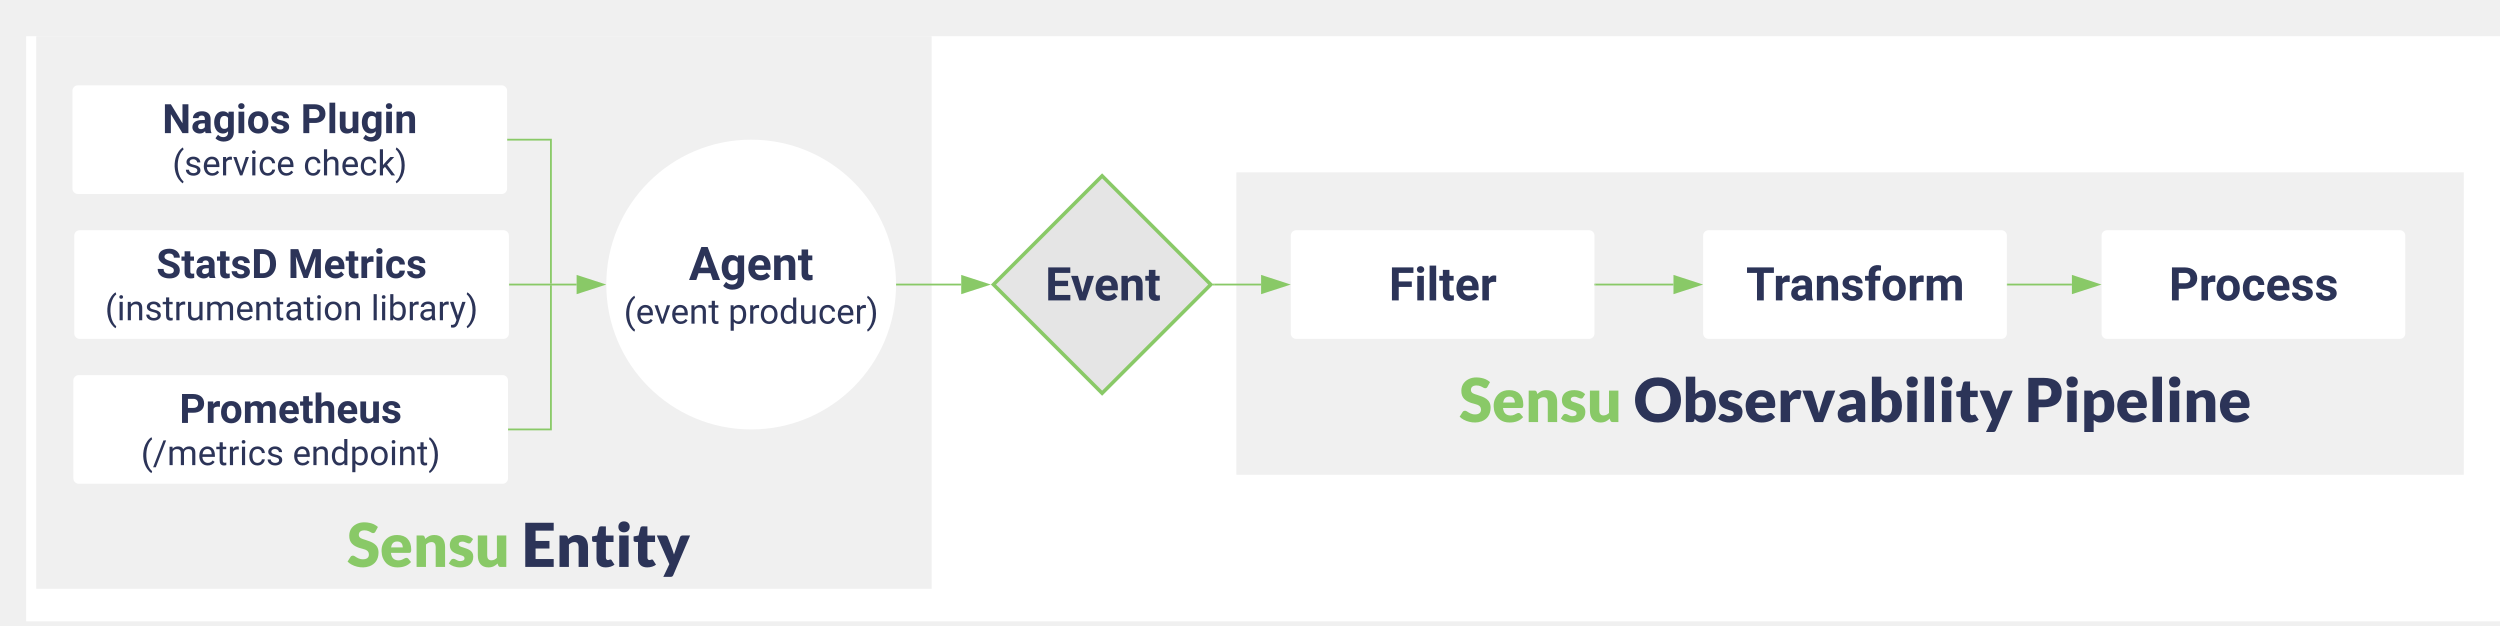
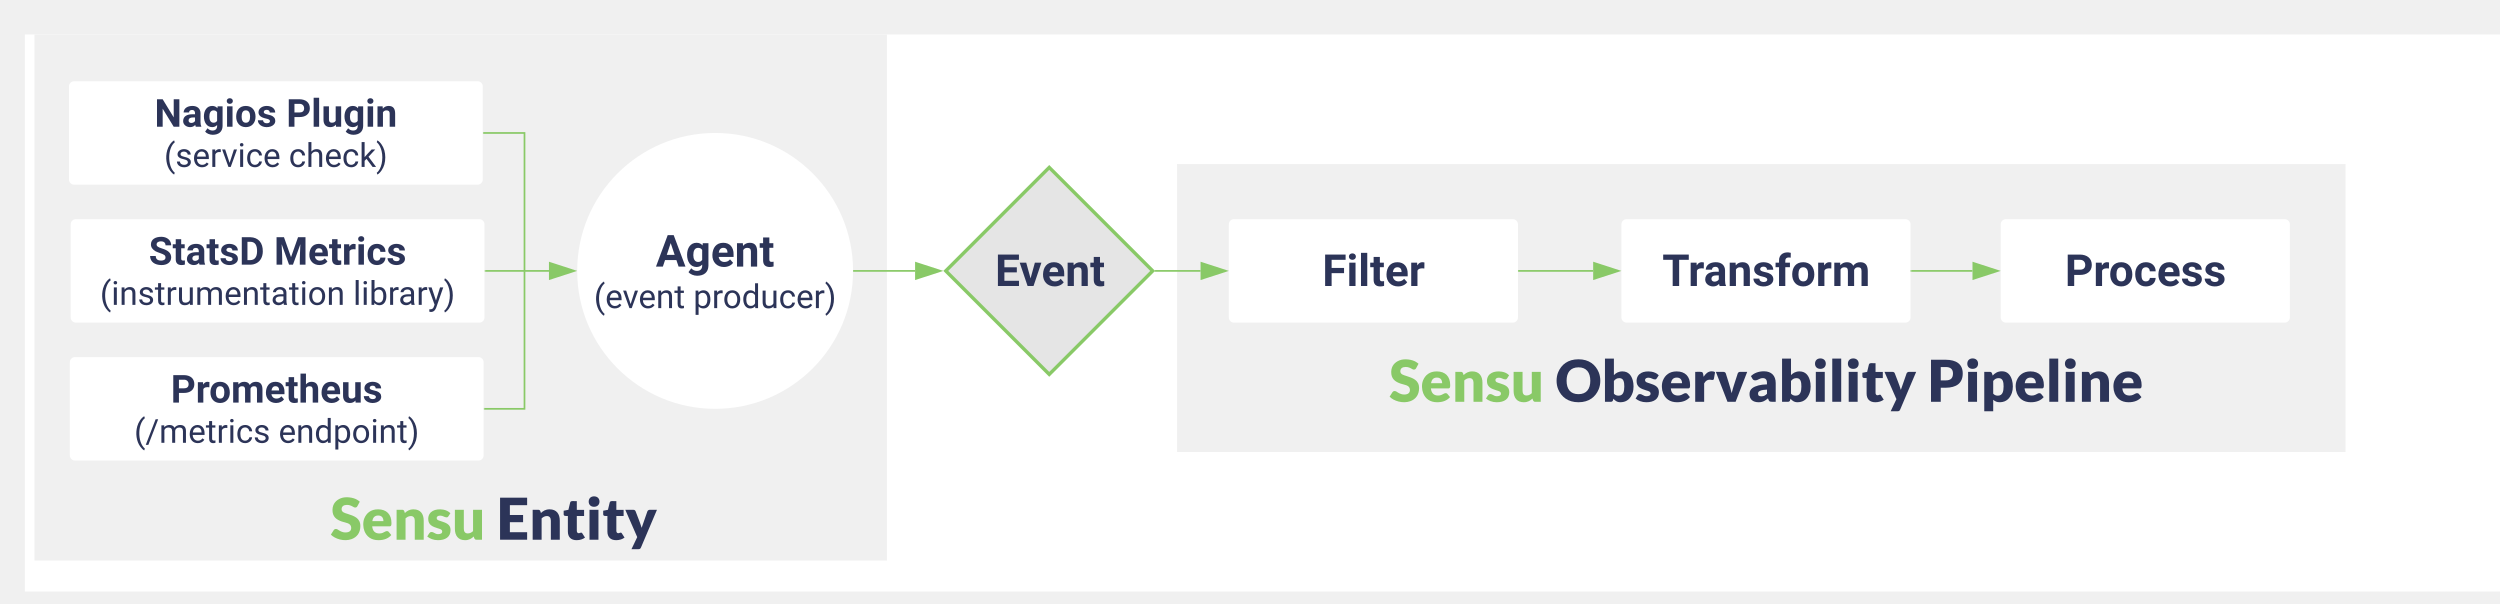
- <svg xmlns="http://www.w3.org/2000/svg" xmlns:ns1="lucid" xmlns:xlink="http://www.w3.org/1999/xlink" width="1380.42" height="345.12">
+ <svg xmlns="http://www.w3.org/2000/svg" xmlns:ns1="lucid" xmlns:xlink="http://www.w3.org/1999/xlink" viewBox="0 0 1450 350" preserveAspectRatio="xMidYMid meet">
  <g transform="translate(14.42308 20)" ns1:page-tab-id="0_0">
    <path d="M0 0h1823.08v323.08H0z" fill="#fff" />
    <a xlink:href="observability-pipeline/backend/" target="_top">
      <path d="M668.26 75.15H1346v167H668.26z" stroke="#000" stroke-opacity="0" stroke-width="2" fill="#f0f0f0" />
      <path class="lucid-link lucid-hotspot lucid-overlay-hotspot" d="M668.26 75.15H1346v167H668.26z" fill="none" />
    </a>
    <a xlink:href="observability-pipeline/pipeline-filter/" target="_top">
      <path d="M698.3 110.12c0-1.66 1.33-3 3-3H863c1.66 0 3 1.34 3 3v54c0 1.65-1.34 3-3 3H701.3c-1.67 0-3-1.35-3-3z" stroke="#000" stroke-opacity="0" fill="#fff" />
      <use xlink:href="#a" transform="matrix(1,0,0,1,703.2896,112.1154) translate(49.23988 33.76402)" />
      <path class="lucid-link lucid-hotspot lucid-overlay-hotspot" d="M698.3 110.12c0-1.66 1.33-3 3-3H863c1.66 0 3 1.34 3 3v54c0 1.65-1.34 3-3 3H701.3c-1.67 0-3-1.35-3-3z" fill="none" />
    </a>
    <a xlink:href="observability-pipeline/pipeline-transform/" target="_top">
      <path d="M926 110.12c0-1.66 1.34-3 3-3h161.7c1.67 0 3 1.34 3 3v54c0 1.65-1.33 3-3 3H929c-1.66 0-3-1.35-3-3z" stroke="#000" stroke-opacity="0" fill="#fff" />
      <use xlink:href="#b" transform="matrix(1,0,0,1,931,112.1154) translate(18.72231 33.76402)" />
      <path class="lucid-link lucid-hotspot lucid-overlay-hotspot" d="M926 110.12c0-1.66 1.34-3 3-3h161.7c1.67 0 3 1.34 3 3v54c0 1.65-1.33 3-3 3H929c-1.66 0-3-1.35-3-3z" fill="none" />
    </a>
    <a xlink:href="observability-pipeline/pipeline-process/" target="_top">
      <path d="M1146 110.12c0-1.66 1.34-3 3-3h161.7c1.67 0 3 1.34 3 3v54c0 1.65-1.33 3-3 3H1149c-1.66 0-3-1.35-3-3z" stroke="#000" stroke-opacity="0" fill="#fff" />
      <use xlink:href="#c" transform="matrix(1,0,0,1,1151,112.1154) translate(32.23142 33.76402)" />
      <path class="lucid-link lucid-hotspot lucid-overlay-hotspot" d="M1146 110.12c0-1.66 1.34-3 3-3h161.7c1.67 0 3 1.34 3 3v54c0 1.65-1.33 3-3 3H1149c-1.66 0-3-1.35-3-3z" fill="none" />
    </a>
    <path d="M656.04 137.12h25.87" stroke="#89c967" fill="none" />
    <path d="M656.06 137.62h-1.02l.5-.5-.5-.5h1.02z" fill="#89c967" />
    <path d="M696.67 137.12l-14.26 4.63v-9.27z" stroke="#89c967" fill="#89c967" />
    <path d="M866.5 137.12h43.12" stroke="#89c967" fill="none" />
    <path d="M866.5 137.62h-.5v-1h.5z" fill="#89c967" />
    <path d="M924.38 137.12l-14.26 4.63v-9.27z" stroke="#89c967" fill="#89c967" />
    <path d="M1094.2 137.12h35.42" stroke="#89c967" fill="none" />
    <path d="M1094.22 137.62h-.5v-1h.5z" fill="#89c967" />
    <path d="M1144.38 137.12l-14.26 4.63v-9.27z" stroke="#89c967" fill="#89c967" />
    <a xlink:href="observability-pipeline/pipeline-entities/" target="_top">
      <path d="M5.58 0H500v305.12H5.58z" stroke="#000" stroke-opacity="0" stroke-width="2" fill="#f0f0f0" />
      <path class="lucid-link lucid-hotspot lucid-overlay-hotspot" d="M5.58 0H500v305.12H5.58z" fill="none" />
    </a>
    <path d="M266.08 57.12h23.7v79.5" stroke="#89c967" fill="none" />
    <path d="M266.1 57.62h-.52v-1h.5z" fill="#89c967" />
    <path d="M289.78 136.6v.52M267.08 137.12h36.9" stroke="#89c967" fill="none" />
    <path d="M267.1 137.62h-.52v-1h.5z" fill="#89c967" />
    <path d="M318.73 137.12l-14.26 4.63v-9.27z" stroke="#89c967" fill="#89c967" />
    <path d="M266.58 217.12h23.2v-79.5" stroke="#89c967" fill="none" />
    <path d="M266.6 217.62h-.52v-1h.5z" fill="#89c967" />
    <path d="M289.78 137.63v-.5M480.85 137.12h35.48" stroke="#89c967" fill="none" />
    <path d="M480.87 137.62h-.53v-1h.53z" fill="#89c967" />
    <path d="M531.1 137.12l-14.27 4.63v-9.27z" stroke="#89c967" fill="#89c967" />
-     <path d="M756 180h507.7v40H756z" stroke="#000" stroke-opacity="0" stroke-width="2" fill-opacity="0" />
-     <use xlink:href="#d" transform="matrix(1,0,0,1,756,180) translate(35.31171 33.03418)" />
-     <use xlink:href="#e" transform="matrix(1,0,0,1,756,180) translate(131.6698 33.03418)" />
-     <use xlink:href="#f" transform="matrix(1,0,0,1,756,180) translate(347.5466 33.03418)" />
-     <path d="M160 260h223.6v44.26H160z" stroke="#000" stroke-opacity="0" stroke-width="2" fill-opacity="0" />
-     <use xlink:href="#d" transform="matrix(1,0,0,1,160,260) translate(17.24846 33.03418)" />
-     <use xlink:href="#g" transform="matrix(1,0,0,1,160,260) translate(113.6065 33.03418)" />
+     <a xlink:href="observability-pipeline/backend/" target="_top">
+       <path d="M756 180h507.7v40H756z" stroke="#000" stroke-opacity="0" stroke-width="2" fill-opacity="0" />
+       <use xlink:href="#d" transform="matrix(1,0,0,1,756,180) translate(35.31171 33.03418)" />
+       <use xlink:href="#e" transform="matrix(1,0,0,1,756,180) translate(131.6698 33.03418)" />
+       <use xlink:href="#f" transform="matrix(1,0,0,1,756,180) translate(347.5466 33.03418)" />
+       <path class="lucid-link lucid-hotspot lucid-overlay-hotspot" d="M756 180h507.7v40H756z" fill="none" />
+     </a>
+     <a xlink:href="observability-pipeline/pipeline-entities/" target="_top">
+       <path d="M160 260h223.6v44.26H160z" stroke="#000" stroke-opacity="0" stroke-width="2" fill-opacity="0" />
+       <use xlink:href="#d" transform="matrix(1,0,0,1,160,260) translate(17.24846 33.03418)" />
+       <use xlink:href="#g" transform="matrix(1,0,0,1,160,260) translate(113.6065 33.03418)" />
+       <path class="lucid-link lucid-hotspot lucid-overlay-hotspot" d="M160 260h223.6v44.26H160z" fill="none" />
+     </a>
    <a xlink:href="observability-pipeline/pipeline-checks/" target="_top">
      <path d="M594.13 77.12l60 60-60 60-60-60z" stroke="#89c967" stroke-width="2" fill="#e5e5e5" />
      <use xlink:href="#h" transform="matrix(1,0,0,1,539.1281,82.11538) translate(23.61148 63.76402)" />
      <path class="lucid-link lucid-hotspot lucid-overlay-hotspot" d="M594.13 77.12l60 60-60 60-60-60z" fill="none" />
    </a>
    <a xlink:href="observability-pipeline/agent/" target="_top">
      <path d="M480.35 137.12c0 44.18-35.8 80-80 80-44.18 0-80-35.82-80-80 0-44.2 35.82-80 80-80 44.2 0 80 35.8 80 80z" stroke="#000" stroke-opacity="0" stroke-width="2" fill="#fff" />
      <use xlink:href="#i" transform="matrix(1,0,0,1,325.3525,62.11538) translate(40.61373 72.49599)" />
      <use xlink:href="#j" transform="matrix(1,0,0,1,325.3525,62.11538) translate(4.67811 96.59706)" />
      <use xlink:href="#k" transform="matrix(1,0,0,1,325.3525,62.11538) translate(62.35164 96.59706)" />
      <path class="lucid-link lucid-hotspot lucid-overlay-hotspot" d="M480.35 137.12c0 44.18-35.8 80-80 80-44.18 0-80-35.82-80-80 0-44.2 35.82-80 80-80 44.2 0 80 35.8 80 80z" fill="none" />
    </a>
    <path d="M400.35 217.62v39.5-40.74" stroke="#000" stroke-opacity="0" fill="none" />
    <path d="M400.35 201.62l4.64 14.26h-9.28z" stroke="#000" stroke-opacity="0" fill-opacity="0" />
    <a xlink:href="observability-pipeline/pipeline-checks/" target="_top">
      <path d="M25.58 30.12c0-1.66 1.34-3 3-3h234c1.65 0 3 1.34 3 3v54c0 1.65-1.35 3-3 3h-234c-1.66 0-3-1.35-3-3z" stroke="#000" stroke-opacity="0" fill="#fff" />
      <use xlink:href="#l" transform="matrix(1,0,0,1,30.57692,32.11538) translate(44.63585 21.40049)" />
      <use xlink:href="#m" transform="matrix(1,0,0,1,30.57692,32.11538) translate(121.0691 21.40049)" />
      <use xlink:href="#n" transform="matrix(1,0,0,1,30.57692,32.11538) translate(50.15249 44.71905)" />
      <use xlink:href="#o" transform="matrix(1,0,0,1,30.57692,32.11538) translate(122.5026 44.71905)" />
      <path class="lucid-link lucid-hotspot lucid-overlay-hotspot" d="M25.58 30.12c0-1.66 1.34-3 3-3h234c1.65 0 3 1.34 3 3v54c0 1.65-1.35 3-3 3h-234c-1.66 0-3-1.35-3-3z" fill="none" />
    </a>
    <a xlink:href="observability-pipeline/pipeline-checks/" target="_top">
      <path d="M26.58 110.12c0-1.66 1.34-3 3-3h234c1.65 0 3 1.34 3 3v54c0 1.65-1.35 3-3 3h-234c-1.66 0-3-1.35-3-3z" stroke="#000" stroke-opacity="0" fill="#fff" />
      <use xlink:href="#p" transform="matrix(1,0,0,1,31.57692,112.1154) translate(40.29219 21.40049)" />
      <use xlink:href="#q" transform="matrix(1,0,0,1,31.57692,112.1154) translate(112.9788 21.40049)" />
      <use xlink:href="#r" transform="matrix(1,0,0,1,31.57692,112.1154) translate(11.99144 44.71905)" />
      <use xlink:href="#s" transform="matrix(1,0,0,1,31.57692,112.1154) translate(158.8326 44.71905)" />
      <path class="lucid-link lucid-hotspot lucid-overlay-hotspot" d="M26.58 110.12c0-1.66 1.34-3 3-3h234c1.65 0 3 1.34 3 3v54c0 1.65-1.35 3-3 3h-234c-1.66 0-3-1.35-3-3z" fill="none" />
    </a>
    <a xlink:href="observability-pipeline/pipeline-checks/" target="_top">
      <path d="M26.08 190.12c0-1.66 1.34-3 3-3h234c1.65 0 3 1.34 3 3v54c0 1.65-1.35 3-3 3h-234c-1.66 0-3-1.35-3-3z" stroke="#000" stroke-opacity="0" fill="#fff" />
      <use xlink:href="#t" transform="matrix(1,0,0,1,31.07692,192.1154) translate(53.57516 21.40049)" />
      <use xlink:href="#u" transform="matrix(1,0,0,1,31.07692,192.1154) translate(32.30675 44.71905)" />
      <use xlink:href="#v" transform="matrix(1,0,0,1,31.07692,192.1154) translate(116.047 44.71905)" />
      <path class="lucid-link lucid-hotspot lucid-overlay-hotspot" d="M26.08 190.12c0-1.66 1.34-3 3-3h234c1.65 0 3 1.34 3 3v54c0 1.65-1.35 3-3 3h-234c-1.66 0-3-1.35-3-3z" fill="none" />
    </a>
    <defs>
      <path fill="#2c3458" d="M1006-595H430V0H130v-1456h948v243H430v376h576v242" id="w" />
      <path fill="#2c3458" d="M416 0H126v-1082h290V0zM271-1212c-92 0-162-61-162-150s68-149 162-149c93 0 162 60 162 149s-70 150-162 150" id="x" />
      <path fill="#2c3458" d="M416 0H126v-1536h290V0" id="y" />
      <path fill="#2c3458" d="M457-330c2 83 25 111 111 112 32 0 60-2 85-7V-6c-57 17-115 26-175 26-203 0-310-102-310-307v-583H10v-212h158v-266h289v266h185v212H457v540" id="z" />
      <path fill="#2c3458" d="M1031-175C952-60 797 20 609 20 287 20 60-206 72-543c12-330 180-559 505-559 309 0 482 214 477 537v118H365c15 134 115 234 263 234 111 0 198-40 261-121zM770-644c5-139-62-226-194-224-130 1-191 97-208 224h402" id="A" />
      <path fill="#2c3458" d="M719-811c-143-24-279 1-319 103V0H111v-1082h273l8 129c74-124 180-175 331-136" id="B" />
      <g id="a">
        <use transform="matrix(0.01252003,0,0,0.01252003,0,0)" xlink:href="#w" />
        <use transform="matrix(0.01252003,0,0,0.01252003,14.04748,0)" xlink:href="#x" />
        <use transform="matrix(0.01252003,0,0,0.01252003,20.84585,0)" xlink:href="#y" />
        <use transform="matrix(0.01252003,0,0,0.01252003,27.64423,0)" xlink:href="#z" />
        <use transform="matrix(0.01252003,0,0,0.01252003,36.30809,0)" xlink:href="#A" />
        <use transform="matrix(0.01252003,0,0,0.01252003,50.16777,0)" xlink:href="#B" />
      </g>
      <path fill="#2c3458" d="M1226-1213H780V0H480v-1213H40v-243h1186v243" id="C" />
      <path fill="#2c3458" d="M552-1102c254-4 435 134 435 383v469c1 103 15 180 43 233V0H738c-13-26-23-58-29-97C639-19 548 20 436 20 238 20 64-113 68-304c5-258 212-357 496-357h133c11-137-29-227-160-227-90 0-156 45-156 131H92c15-231 213-342 460-345zM357-325c0 76 61 124 142 124 88 0 168-45 198-105v-186H589c-152 2-232 51-232 167" id="D" />
      <path fill="#2c3458" d="M750-692c-1-124-48-174-173-175-81 0-142 35-183 104V0H105v-1082h272l9 125c77-97 181-145 311-145 244 0 342 151 342 403V0H750v-692" id="E" />
      <path fill="#2c3458" d="M529-185c94 0 168-33 168-114 0-35-18-63-53-83s-91-39-168-55C219-491 90-600 90-765c0-208 203-337 432-337 246 0 451 124 453 349H686c-2-91-62-143-165-143-86 0-151 41-153 117 0 32 16 57 46 77 63 43 257 69 335 100 151 60 229 153 229 291C978-13 554 93 282-28 162-81 60-190 56-344h274c5 106 86 159 199 159" id="F" />
      <path fill="#2c3458" d="M190-1174c-11-296 244-440 544-363l-3 224c-24-6-53-9-88-9-109 0-163 51-163 153v87h215v212H480V0H190v-870H29v-212h161v-92" id="G" />
      <path fill="#2c3458" d="M579 20C257 20 58-214 66-551c8-331 182-551 511-551 324 0 514 231 514 572 0 319-198 550-512 550zm-2-888c-169 0-222 141-222 338 0 181 61 317 224 317 170 0 223-137 223-338 0-178-64-317-225-317" id="H" />
      <path fill="#2c3458" d="M741-689c-2-124-40-177-163-178-82 0-141 34-178 102V0H111v-1082h271l9 121c77-94 180-141 311-141 139 0 235 55 287 165 76-110 184-165 325-165 249 0 348 151 348 411V0h-290v-690c-2-123-39-176-163-177-87 0-147 41-180 124l1 743H741v-689" id="I" />
      <g id="b">
        <use transform="matrix(0.01252003,0,0,0.01252003,0,0)" xlink:href="#C" />
        <use transform="matrix(0.01252003,0,0,0.01252003,15.04908,0)" xlink:href="#B" />
        <use transform="matrix(0.01252003,0,0,0.01252003,24.02594,0)" xlink:href="#D" />
        <use transform="matrix(0.01252003,0,0,0.01252003,37.77294,0)" xlink:href="#E" />
        <use transform="matrix(0.01252003,0,0,0.01252003,52.13341,0)" xlink:href="#F" />
        <use transform="matrix(0.01252003,0,0,0.01252003,65.31701,0)" xlink:href="#G" />
        <use transform="matrix(0.01252003,0,0,0.01252003,74.50671,0)" xlink:href="#H" />
        <use transform="matrix(0.01252003,0,0,0.01252003,89.00491,0)" xlink:href="#B" />
        <use transform="matrix(0.01252003,0,0,0.01252003,98.35737,0)" xlink:href="#I" />
      </g>
      <path fill="#2c3458" d="M1245-974c0 302-233 466-552 461H430V0H130v-1456h568c323 5 547 167 547 482zm-303 2c1-143-93-241-237-241H430v457h268c151 1 244-71 244-216" id="J" />
      <path fill="#2c3458" d="M355-556c-2 203 30 338 206 343 102 3 181-63 182-161h271C1001-128 821 17 566 20 242 24 66-212 66-554c0-320 184-548 498-548 262 0 451 167 450 423H743c-1-108-75-193-184-189-162 6-202 123-204 312" id="K" />
      <g id="c">
        <use transform="matrix(0.01252003,0,0,0.01252003,0,0)" xlink:href="#J" />
        <use transform="matrix(0.01252003,0,0,0.01252003,16.53896,0)" xlink:href="#B" />
        <use transform="matrix(0.01252003,0,0,0.01252003,25.44071,0)" xlink:href="#H" />
        <use transform="matrix(0.01252003,0,0,0.01252003,39.9389,0)" xlink:href="#K" />
        <use transform="matrix(0.01252003,0,0,0.01252003,53.3103,0)" xlink:href="#A" />
        <use transform="matrix(0.01252003,0,0,0.01252003,67.16997,0)" xlink:href="#F" />
        <use transform="matrix(0.01252003,0,0,0.01252003,80.35357,0)" xlink:href="#F" />
      </g>
      <path fill="#89c967" d="M524-252c120-1 200-49 194-169-8-162-195-164-324-209-183-64-330-162-324-410 5-208 127-332 287-396 178-72 447-26 571 54 32 21 62 40 88 64l-84 157c-19 43-73 61-124 33-64-36-131-79-234-79-114 0-188 47-188 150 0 109 114 131 206 161 219 72 447 139 444 429-3 234-123 379-300 445-265 98-584-9-722-154l100-158c22-40 88-51 134-21 74 48 151 104 276 103" id="L" />
      <path fill="#89c967" d="M1024-162C926-48 781 16 578 16 325 16 169-111 94-299c-49-123-59-309-6-439 74-183 225-315 476-315 298 0 466 176 466 475 0 66-3 115-70 115H362c16 155 90 243 244 247 98 2 155-39 218-71 37-18 85-16 110 14zM752-643c-3-120-60-196-182-196-129 0-185 80-205 196h387" id="M" />
      <path fill="#89c967" d="M612-820c-81 1-134 39-182 81V0H120v-1037h192c70-3 79 59 94 112 74-70 159-128 302-128 236 0 352 157 352 394V0H750v-659c0-96-44-162-138-161" id="N" />
      <path fill="#89c967" d="M56-725c5-259 241-361 518-318 104 16 188 63 250 124l-70 109c-15 22-27 35-60 35-81 0-126-60-222-60-69 0-122 24-122 85 0 75 88 87 152 109 156 54 328 97 328 304C830-90 649 16 394 16 236 16 110-38 22-112c35-48 58-109 103-146 116-42 152 74 285 65 73-5 130-23 130-90 0-78-87-92-154-113C219-449 52-505 56-725" id="O" />
      <path fill="#89c967" d="M452 16c-236 0-352-157-352-395v-658h310v658c0 97 43 162 138 161 82-1 133-37 182-80v-739h310V0H848c-67 5-80-61-95-112C679-41 594 16 452 16" id="P" />
      <g id="d">
        <use transform="matrix(0.01673464,0,0,0.01673464,0,0)" xlink:href="#L" />
        <use transform="matrix(0.01673464,0,0,0.01673464,18.14035,0)" xlink:href="#M" />
        <use transform="matrix(0.01673464,0,0,0.01673464,36.34764,0)" xlink:href="#N" />
        <use transform="matrix(0.01673464,0,0,0.01673464,55.75982,0)" xlink:href="#O" />
        <use transform="matrix(0.01673464,0,0,0.01673464,70.48631,0)" xlink:href="#P" />
      </g>
      <path fill="#2c3458" d="M1504-1022c73 177 73 411 0 587-110 265-336 451-702 451-365 0-594-187-704-451-73-177-73-412 0-588 110-265 339-450 704-450s592 187 702 451zM802-264c280 0 410-182 410-465 0-282-131-465-410-465-281 0-412 182-412 465 0 284 130 465 412 465" id="Q" />
      <path fill="#2c3458" d="M666 16c-127 3-195-56-255-124C401-53 395 0 326 0H120v-1497h310v570c74-71 163-129 304-126 201 5 299 137 348 303 38 127 40 313-4 439-63 179-182 322-412 327zm124-543c0-153-21-288-164-293-99-3-151 43-196 98v440c40 45 88 70 162 70 160 0 198-144 198-315" id="R" />
      <path fill="#2c3458" d="M56-725c5-259 241-361 518-318 104 16 188 63 250 124l-70 109c-15 22-27 35-60 35-81 0-126-60-222-60-69 0-122 24-122 85 0 75 88 87 152 109 156 54 328 97 328 304C830-90 649 16 394 16 236 16 110-38 22-112c35-48 58-109 103-146 116-42 152 74 285 65 73-5 130-23 130-90 0-78-87-92-154-113C219-449 52-505 56-725" id="S" />
      <path fill="#2c3458" d="M1024-162C926-48 781 16 578 16 325 16 169-111 94-299c-49-123-59-309-6-439 74-183 225-315 476-315 298 0 466 176 466 475 0 66-3 115-70 115H362c16 155 90 243 244 247 98 2 155-39 218-71 37-18 85-16 110 14zM752-643c-3-120-60-196-182-196-129 0-185 80-205 196h387" id="T" />
      <path fill="#2c3458" d="M768-795c-14 65-88 29-146 29-81 0-145 43-192 130V0H120v-1037c73 2 156-8 222 4 64 11 52 105 69 166 65-96 144-190 283-190 47 0 85 11 114 34" id="U" />
      <path fill="#2c3458" d="M694 0H412L10-1037h258c43-1 77 23 86 54 69 227 146 446 203 684 58-239 142-456 211-684 10-29 42-55 82-54h246" id="V" />
      <path fill="#2c3458" d="M572-1057c257 0 406 153 406 409V0c-68-4-160 9-208-12-30-14-45-72-60-107C623-47 539 18 382 16 189 13 70-77 70-270c0-183 145-251 311-298 78-21 176-33 295-36 8-132-26-216-144-216-125 0-159 78-268 78-94 0-104-95-146-151 112-100 257-164 454-164zM366-285c-2 73 41 96 114 96 97 0 140-35 196-89v-144c-104 4-184 15-248 46-39 19-61 43-62 91" id="W" />
      <path fill="#2c3458" d="M440-1037V0H130v-1037h310zm-154-466c113 0 190 70 190 182 0 111-79 180-190 180-109 0-184-71-184-180 0-110 74-182 184-182" id="X" />
      <path fill="#2c3458" d="M440-1497V0H130v-1497h310" id="Y" />
      <path fill="#2c3458" d="M774-74c-71 55-172 90-290 90-196 0-304-108-304-303v-536c-70 1-146 12-146-61v-121l165-32 61-253c16-78 146-38 230-48v303h252v212H490v515c0 45 23 83 68 83 48 0 88-50 122 4" id="Z" />
      <path fill="#2c3458" d="M544 269c-20 41-37 60-98 60H214L414-91 0-1037h274c46-1 73 23 84 54 69 190 150 371 209 571 68-189 134-380 199-571 10-28 45-55 82-54h250" id="aa" />
      <g id="e">
        <use transform="matrix(0.01673464,0,0,0.01673464,0,0)" xlink:href="#Q" />
        <use transform="matrix(0.01673464,0,0,0.01673464,26.77543,0)" xlink:href="#R" />
        <use transform="matrix(0.01673464,0,0,0.01673464,46.18761,0)" xlink:href="#S" />
        <use transform="matrix(0.01673464,0,0,0.01673464,60.91409,0)" xlink:href="#T" />
        <use transform="matrix(0.01673464,0,0,0.01673464,79.12138,0)" xlink:href="#U" />
        <use transform="matrix(0.01673464,0,0,0.01673464,92.9442,0)" xlink:href="#V" />
        <use transform="matrix(0.01673464,0,0,0.01673464,111.4527,0)" xlink:href="#W" />
        <use transform="matrix(0.01673464,0,0,0.01673464,129.4927,0)" xlink:href="#R" />
        <use transform="matrix(0.01673464,0,0,0.01673464,148.9048,0)" xlink:href="#X" />
        <use transform="matrix(0.01673464,0,0,0.01673464,158.4436,0)" xlink:href="#Y" />
        <use transform="matrix(0.01673464,0,0,0.01673464,167.9823,0)" xlink:href="#X" />
        <use transform="matrix(0.01673464,0,0,0.01673464,177.5211,0)" xlink:href="#Z" />
        <use transform="matrix(0.01673464,0,0,0.01673464,190.9088,0)" xlink:href="#aa" />
      </g>
      <path fill="#2c3458" d="M1220-981c0 346-230 490-586 494H458V0H120v-1457h514c350 4 586 140 586 476zm-338 0c0-152-92-223-248-223H458v462h176c169 2 248-80 248-239" id="ab" />
      <path fill="#2c3458" d="M666 16c-111 3-175-34-236-85v398H120v-1366h192c78-3 80 73 99 128 76-81 169-148 323-148 201 0 299 140 348 307 38 128 40 313-4 439-63 179-182 321-412 327zm124-543c0-153-21-288-164-293-99-3-151 43-196 98v440c40 45 88 70 162 70 160 0 198-144 198-315" id="ac" />
      <path fill="#2c3458" d="M612-820c-81 1-134 39-182 81V0H120v-1037h192c70-3 79 59 94 112 74-70 159-128 302-128 236 0 352 157 352 394V0H750v-659c0-96-44-162-138-161" id="ad" />
      <g id="f">
        <use transform="matrix(0.01673464,0,0,0.01673464,0,0)" xlink:href="#ab" />
        <use transform="matrix(0.01673464,0,0,0.01673464,21.3534,0)" xlink:href="#X" />
        <use transform="matrix(0.01673464,0,0,0.01673464,30.89215,0)" xlink:href="#ac" />
        <use transform="matrix(0.01673464,0,0,0.01673464,50.23739,0)" xlink:href="#T" />
        <use transform="matrix(0.01673464,0,0,0.01673464,68.44468,0)" xlink:href="#Y" />
        <use transform="matrix(0.01673464,0,0,0.01673464,77.98343,0)" xlink:href="#X" />
        <use transform="matrix(0.01673464,0,0,0.01673464,87.52217,0)" xlink:href="#ad" />
        <use transform="matrix(0.01673464,0,0,0.01673464,106.9344,0)" xlink:href="#T" />
      </g>
      <path fill="#2c3458" d="M1058-1457v260H460v340h458v250H460v347h598V0H120v-1457h938" id="ae" />
      <g id="g">
        <use transform="matrix(0.01673464,0,0,0.01673464,0,0)" xlink:href="#ae" />
        <use transform="matrix(0.01673464,0,0,0.01673464,18.91014,0)" xlink:href="#ad" />
        <use transform="matrix(0.01673464,0,0,0.01673464,38.32233,0)" xlink:href="#Z" />
        <use transform="matrix(0.01673464,0,0,0.01673464,51.71004,0)" xlink:href="#X" />
        <use transform="matrix(0.01673464,0,0,0.01673464,61.24879,0)" xlink:href="#Z" />
        <use transform="matrix(0.01673464,0,0,0.01673464,74.6365,0)" xlink:href="#aa" />
      </g>
      <path fill="#2c3458" d="M1006-631H430v390h676V0H130v-1456h974v243H430v347h576v235" id="af" />
      <path fill="#2c3458" d="M516-353l201-729h302L654 0H378L13-1082h302" id="ag" />
      <g id="h">
        <use transform="matrix(0.01252003,0,0,0.01252003,0,0)" xlink:href="#af" />
        <use transform="matrix(0.01252003,0,0,0.01252003,14.09756,0)" xlink:href="#ag" />
        <use transform="matrix(0.01252003,0,0,0.01252003,26.89303,0)" xlink:href="#A" />
        <use transform="matrix(0.01252003,0,0,0.01252003,40.7527,0)" xlink:href="#E" />
        <use transform="matrix(0.01252003,0,0,0.01252003,55.11318,0)" xlink:href="#z" />
      </g>
      <path fill="#2c3458" d="M952-300H426L326 0H7l542-1456h278L1372 0h-319zM507-543h364l-183-545" id="ah" />
      <path fill="#2c3458" d="M505 20C221 18 69-239 69-549c0-302 153-553 438-553 119 0 211 41 277 122l12-102h262V-36c-8 305-208 458-520 462-160 1-335-76-403-170L263 80c72 81 159 121 262 121 172 1 260-107 243-294C701-18 614 20 505 20zm76-887c-165 0-223 147-223 339 0 172 66 314 221 314 88 0 151-33 189-99v-455c-39-66-101-99-187-99" id="ai" />
      <g id="i">
        <use transform="matrix(0.01252003,0,0,0.01252003,0,0)" xlink:href="#ah" />
        <use transform="matrix(0.01252003,0,0,0.01252003,17.2526,0)" xlink:href="#ai" />
        <use transform="matrix(0.01252003,0,0,0.01252003,31.88852,0)" xlink:href="#A" />
        <use transform="matrix(0.01252003,0,0,0.01252003,45.7482,0)" xlink:href="#E" />
        <use transform="matrix(0.01252003,0,0,0.01252003,60.10867,0)" xlink:href="#z" />
      </g>
      <path fill="#2c3458" d="M319-664C304-226 428 158 661 357l-38 113c-89-49-172-133-254-248C142-97 71-578 194-1025c67-244 240-513 429-618l38 122c-201 153-330 502-342 857" id="aj" />
      <path fill="#2c3458" d="M599-131c141 0 220-65 285-146l113 88C906-50 770 20 589 20 281 21 93-214 93-545c0-223 93-397 233-485 74-48 154-72 240-72 300 2 449 218 445 537v77H278c0 197 129 357 321 357zm227-509c-3-180-88-310-260-310-170 0-264 140-282 310h542" id="ak" />
      <path fill="#2c3458" d="M497-251l268-831h189L566 0H425L33-1082h189" id="al" />
      <path fill="#2c3458" d="M589-945c-131 0-219 81-264 174V0H140v-1082h175l6 136c83-104 191-156 324-156 229 0 346 129 346 387V0H806v-716c-2-153-65-229-217-229" id="am" />
      <path fill="#2c3458" d="M456 20C285 20 205-92 206-268v-671H9v-143h197v-262h185v262h202v143H391v671c-9 125 92 149 207 118V0c-49 13-96 20-142 20" id="an" />
      <g id="j">
        <use transform="matrix(0.009390024,0,0,0.009390024,0,0)" xlink:href="#aj" />
        <use transform="matrix(0.009390024,0,0,0.009390024,6.573017,0)" xlink:href="#ak" />
        <use transform="matrix(0.009390024,0,0,0.009390024,16.63912,0)" xlink:href="#al" />
        <use transform="matrix(0.009390024,0,0,0.009390024,25.83196,0)" xlink:href="#ak" />
        <use transform="matrix(0.009390024,0,0,0.009390024,36.02013,0)" xlink:href="#am" />
        <use transform="matrix(0.009390024,0,0,0.009390024,46.63086,0)" xlink:href="#an" />
      </g>
      <path fill="#2c3458" d="M632-1102c291 0 422 251 422 573 0 297-141 548-419 549-131 0-235-42-310-125v521H140v-1498h169l9 120c75-93 180-140 314-140zm-53 971c207 0 290-180 290-419 0-218-92-395-292-395-112 0-196 50-252 149v517c55 99 140 148 254 148" id="ao" />
      <path fill="#2c3458" d="M663-916c-163-27-288 18-338 148V0H140v-1082h180l3 125c61-97 147-145 258-145 36 0 63 5 82 14v172" id="ap" />
      <path fill="#2c3458" d="M584 20C278 26 81-227 91-551c10-320 175-545 491-551 308-5 503 247 494 573-9 322-175 543-492 549zm-2-970c-208 0-305 185-305 421 0 216 106 398 307 398 211 0 307-186 307-420 0-214-109-399-309-399" id="aq" />
      <path fill="#2c3458" d="M520 20C244 20 95-247 95-550c0-298 151-550 427-552 127 0 227 43 301 130v-564h185V0H838l-9-116C755-25 652 20 520 20zm48-965c-210 0-288 177-288 416 0 218 87 392 286 392 117 0 203-53 257-158v-497c-55-102-140-153-255-153" id="ar" />
      <path fill="#2c3458" d="M491 20c-241-1-355-148-355-398v-704h185v699c0 164 67 246 200 246 141 0 235-53 282-158v-787h185V0H812l-4-107C736-22 630 20 491 20" id="as" />
      <path fill="#2c3458" d="M277-555c0 244 77 420 297 424 127 2 249-93 255-210h175C980-127 805 20 574 20 258 20 81-222 92-562c11-319 164-533 481-540 237-5 426 165 431 392H829c-7-133-115-242-256-240-209 4-296 166-296 395" id="at" />
      <path fill="#2c3458" d="M38 357C331 141 457-487 337-984c-53-219-157-429-299-546l39-113c190 106 362 378 431 621 75 268 76 597 0 868C440 88 266 365 77 470" id="au" />
      <g id="k">
        <use transform="matrix(0.009390024,0,0,0.009390024,0,0)" xlink:href="#ao" />
        <use transform="matrix(0.009390024,0,0,0.009390024,10.78914,0)" xlink:href="#ap" />
        <use transform="matrix(0.009390024,0,0,0.009390024,17.10862,0)" xlink:href="#aq" />
        <use transform="matrix(0.009390024,0,0,0.009390024,28.07617,0)" xlink:href="#ar" />
        <use transform="matrix(0.009390024,0,0,0.009390024,38.92165,0)" xlink:href="#as" />
        <use transform="matrix(0.009390024,0,0,0.009390024,49.52299,0)" xlink:href="#at" />
        <use transform="matrix(0.009390024,0,0,0.009390024,59.58909,0)" xlink:href="#ak" />
        <use transform="matrix(0.009390024,0,0,0.009390024,69.77727,0)" xlink:href="#ap" />
        <use transform="matrix(0.009390024,0,0,0.009390024,76.28456,0)" xlink:href="#au" />
      </g>
      <path fill="#2c3458" d="M1314 0h-300L430-958V0H130v-1456h300l585 960v-960h299V0" id="av" />
      <g id="l">
        <use transform="matrix(0.01095503,0,0,0.01095503,0,0)" xlink:href="#av" />
        <use transform="matrix(0.01095503,0,0,0.01095503,15.84097,0)" xlink:href="#D" />
        <use transform="matrix(0.01095503,0,0,0.01095503,27.86959,0)" xlink:href="#ai" />
        <use transform="matrix(0.01095503,0,0,0.01095503,40.67602,0)" xlink:href="#x" />
        <use transform="matrix(0.01095503,0,0,0.01095503,46.6246,0)" xlink:href="#H" />
        <use transform="matrix(0.01095503,0,0,0.01095503,59.31052,0)" xlink:href="#F" />
      </g>
      <path fill="#2c3458" d="M463 20c-241-1-359-147-359-393v-709h289v699c0 113 51 169 154 169 98 0 165-34 202-102v-766h290V0H767l-8-110C688-23 589 20 463 20" id="aw" />
      <g id="m">
        <use transform="matrix(0.01095503,0,0,0.01095503,0,0)" xlink:href="#J" />
        <use transform="matrix(0.01095503,0,0,0.01095503,14.47159,0)" xlink:href="#y" />
        <use transform="matrix(0.01095503,0,0,0.01095503,20.42017,0)" xlink:href="#aw" />
        <use transform="matrix(0.01095503,0,0,0.01095503,32.97463,0)" xlink:href="#ai" />
        <use transform="matrix(0.01095503,0,0,0.01095503,45.78106,0)" xlink:href="#x" />
        <use transform="matrix(0.01095503,0,0,0.01095503,51.72964,0)" xlink:href="#E" />
      </g>
      <path fill="#2c3458" d="M538-131c121 0 232-49 232-156 0-50-20-88-56-117-73-60-334-92-420-143-92-55-162-110-162-238 0-190 192-317 400-317 223 0 414 129 413 338H759c0-108-110-186-227-186-119 0-215 53-215 159 0 45 18 78 53 101 76 52 331 90 416 139 98 57 169 115 169 251C955-92 760 20 538 20c-176 0-314-68-386-174-38-55-57-115-57-179h185c6 129 116 202 258 202" id="ax" />
      <path fill="#2c3458" d="M341 0H156v-1082h185V0zm-91-1264c-68 0-108-42-109-105 0-62 41-107 109-107s110 44 110 107-42 105-110 105" id="ay" />
      <g id="n">
        <use transform="matrix(0.009390024,0,0,0.009390024,0,0)" xlink:href="#aj" />
        <use transform="matrix(0.009390024,0,0,0.009390024,6.573017,0)" xlink:href="#ax" />
        <use transform="matrix(0.009390024,0,0,0.009390024,16.48888,0)" xlink:href="#ak" />
        <use transform="matrix(0.009390024,0,0,0.009390024,26.67706,0)" xlink:href="#ap" />
        <use transform="matrix(0.009390024,0,0,0.009390024,33.35337,0)" xlink:href="#al" />
        <use transform="matrix(0.009390024,0,0,0.009390024,42.66827,0)" xlink:href="#ay" />
        <use transform="matrix(0.009390024,0,0,0.009390024,47.33511,0)" xlink:href="#at" />
        <use transform="matrix(0.009390024,0,0,0.009390024,57.40122,0)" xlink:href="#ak" />
      </g>
      <path fill="#2c3458" d="M589-945c-131 0-219 81-264 174V0H140v-1536h185v585c82-101 189-151 320-151 229 0 346 129 346 387V0H806v-716c-2-153-65-229-217-229" id="az" />
      <path fill="#2c3458" d="M442-501L326-380V0H141v-1536h185v929c135-169 291-317 436-475h225L566-630 1036 0H819" id="aA" />
      <g id="o">
        <use transform="matrix(0.009390024,0,0,0.009390024,0,0)" xlink:href="#at" />
        <use transform="matrix(0.009390024,0,0,0.009390024,10.06611,0)" xlink:href="#az" />
        <use transform="matrix(0.009390024,0,0,0.009390024,20.65805,0)" xlink:href="#ak" />
        <use transform="matrix(0.009390024,0,0,0.009390024,30.84623,0)" xlink:href="#at" />
        <use transform="matrix(0.009390024,0,0,0.009390024,40.91233,0)" xlink:href="#aA" />
        <use transform="matrix(0.009390024,0,0,0.009390024,50.65918,0)" xlink:href="#au" />
      </g>
      <path fill="#2c3458" d="M658-217c127 0 227-49 227-165 0-57-21-98-60-130-79-64-370-142-463-196-162-95-248-210-248-361 0-280 246-403 537-407 213-3 383 84 467 216 45 69 68 147 68 234H886c0-139-96-211-240-211-129 0-232 55-232 169 0 47 24 87 72 119s117 62 210 90c171 51 295 115 373 191s117 171 117 284c-2 272-237 411-528 404C331 13 78-135 69-458h301c0 161 96 241 288 241" id="aB" />
      <path fill="#2c3458" d="M130 0v-1456h448c435 14 673 299 665 762-5 285-130 500-319 606C822-31 708 0 581 0H130zm809-685c9-311-79-526-361-528H430v972h145c252-2 356-181 364-444" id="aC" />
      <g id="p">
        <use transform="matrix(0.01095503,0,0,0.01095503,0,0)" xlink:href="#aB" />
        <use transform="matrix(0.01095503,0,0,0.01095503,13.79238,0)" xlink:href="#z" />
        <use transform="matrix(0.01095503,0,0,0.01095503,21.37326,0)" xlink:href="#D" />
        <use transform="matrix(0.01095503,0,0,0.01095503,33.40188,0)" xlink:href="#z" />
        <use transform="matrix(0.01095503,0,0,0.01095503,40.98276,0)" xlink:href="#F" />
        <use transform="matrix(0.01095503,0,0,0.01095503,52.5184,0)" xlink:href="#aC" />
      </g>
      <path fill="#2c3458" d="M522-1456L896-400l372-1056h394V0h-301c-7-379 15-728 30-1085L998 0H792L400-1084c15 357 37 705 30 1084H130v-1456h392" id="aD" />
      <g id="q">
        <use transform="matrix(0.01095503,0,0,0.01095503,0,0)" xlink:href="#aD" />
        <use transform="matrix(0.01095503,0,0,0.01095503,19.65332,0)" xlink:href="#A" />
        <use transform="matrix(0.01095503,0,0,0.01095503,31.78054,0)" xlink:href="#z" />
        <use transform="matrix(0.01095503,0,0,0.01095503,39.36142,0)" xlink:href="#B" />
        <use transform="matrix(0.01095503,0,0,0.01095503,47.54482,0)" xlink:href="#x" />
        <use transform="matrix(0.01095503,0,0,0.01095503,53.4934,0)" xlink:href="#K" />
        <use transform="matrix(0.01095503,0,0,0.01095503,65.19337,0)" xlink:href="#F" />
      </g>
      <path fill="#2c3458" d="M1240-945c-141 0-250 95-250 227V0H804v-709c0-157-77-236-231-236-121 0-204 52-249 155V0H139v-1082h175l5 120c79-93 186-140 321-140 151 0 254 58 309 174 69-98 181-174 345-174 237 0 362 126 362 377V0h-185v-714c-2-159-67-231-231-231" id="aE" />
      <path fill="#2c3458" d="M561-1102c238-4 403 126 403 351v498c0 99 13 178 38 237V0H808c-11-21-19-59-26-114C696-25 593 20 474 20c-199 0-368-130-365-320 4-251 214-359 490-356h180v-85c-1-135-86-212-229-212-115 0-232 67-233 171H131c20-205 206-316 430-320zM294-326c0 117 90 185 207 185 122 0 239-75 278-162v-222H634c-227 0-340 66-340 199" id="aF" />
      <g id="r">
        <use transform="matrix(0.009390024,0,0,0.009390024,0,0)" xlink:href="#aj" />
        <use transform="matrix(0.009390024,0,0,0.009390024,6.573017,0)" xlink:href="#ay" />
        <use transform="matrix(0.009390024,0,0,0.009390024,11.23986,0)" xlink:href="#am" />
        <use transform="matrix(0.009390024,0,0,0.009390024,21.85059,0)" xlink:href="#ax" />
        <use transform="matrix(0.009390024,0,0,0.009390024,31.76645,0)" xlink:href="#an" />
        <use transform="matrix(0.009390024,0,0,0.009390024,38.04838,0)" xlink:href="#ap" />
        <use transform="matrix(0.009390024,0,0,0.009390024,44.55566,0)" xlink:href="#as" />
        <use transform="matrix(0.009390024,0,0,0.009390024,55.157,0)" xlink:href="#aE" />
        <use transform="matrix(0.009390024,0,0,0.009390024,72.01209,0)" xlink:href="#ak" />
        <use transform="matrix(0.009390024,0,0,0.009390024,82.20027,0)" xlink:href="#am" />
        <use transform="matrix(0.009390024,0,0,0.009390024,92.811,0)" xlink:href="#an" />
        <use transform="matrix(0.009390024,0,0,0.009390024,99.09292,0)" xlink:href="#aF" />
        <use transform="matrix(0.009390024,0,0,0.009390024,109.5534,0)" xlink:href="#an" />
        <use transform="matrix(0.009390024,0,0,0.009390024,115.8353,0)" xlink:href="#ay" />
        <use transform="matrix(0.009390024,0,0,0.009390024,120.5022,0)" xlink:href="#aq" />
        <use transform="matrix(0.009390024,0,0,0.009390024,131.4697,0)" xlink:href="#am" />
      </g>
      <path fill="#2c3458" d="M341 0H156v-1536h185V0" id="aG" />
      <path fill="#2c3458" d="M634-1102c292 0 422 254 422 573 0 298-143 547-420 549-137 0-242-48-317-145L310 0H140v-1536h185v573c75-93 178-139 309-139zm-44 965c207 0 281-175 281-413 0-224-79-395-283-395-122 0-210 57-263 170v468c57 113 145 170 265 170" id="aH" />
      <path fill="#2c3458" d="M494-271l252-811h198L509 167C425 381 299 474 84 421V271c167 16 242-37 283-173l41-110L22-1082h202" id="aI" />
      <g id="s">
        <use transform="matrix(0.009390024,0,0,0.009390024,0,0)" xlink:href="#aG" />
        <use transform="matrix(0.009390024,0,0,0.009390024,4.666842,0)" xlink:href="#ay" />
        <use transform="matrix(0.009390024,0,0,0.009390024,9.333684,0)" xlink:href="#aH" />
        <use transform="matrix(0.009390024,0,0,0.009390024,20.12282,0)" xlink:href="#ap" />
        <use transform="matrix(0.009390024,0,0,0.009390024,26.25451,0)" xlink:href="#aF" />
        <use transform="matrix(0.009390024,0,0,0.009390024,36.71499,0)" xlink:href="#ap" />
        <use transform="matrix(0.009390024,0,0,0.009390024,43.3913,0)" xlink:href="#aI" />
        <use transform="matrix(0.009390024,0,0,0.009390024,52.49023,0)" xlink:href="#au" />
      </g>
      <path fill="#2c3458" d="M750-685c-1-124-48-182-173-182-85 0-146 33-184 98V0H104v-1536h289v572c77-92 173-138 289-138 235 0 357 136 357 409V0H750v-685" id="aJ" />
      <g id="t">
        <use transform="matrix(0.01095503,0,0,0.01095503,0,0)" xlink:href="#J" />
        <use transform="matrix(0.01095503,0,0,0.01095503,14.47159,0)" xlink:href="#B" />
        <use transform="matrix(0.01095503,0,0,0.01095503,22.26062,0)" xlink:href="#H" />
        <use transform="matrix(0.01095503,0,0,0.01095503,34.94654,0)" xlink:href="#I" />
        <use transform="matrix(0.01095503,0,0,0.01095503,54.3698,0)" xlink:href="#A" />
        <use transform="matrix(0.01095503,0,0,0.01095503,66.49702,0)" xlink:href="#z" />
        <use transform="matrix(0.01095503,0,0,0.01095503,74.0779,0)" xlink:href="#aJ" />
        <use transform="matrix(0.01095503,0,0,0.01095503,86.63236,0)" xlink:href="#A" />
        <use transform="matrix(0.01095503,0,0,0.01095503,98.75958,0)" xlink:href="#aw" />
        <use transform="matrix(0.01095503,0,0,0.01095503,111.314,0)" xlink:href="#F" />
      </g>
      <path fill="#2c3458" d="M177 125H18l608-1581h158" id="aK" />
      <g id="u">
        <use transform="matrix(0.009390024,0,0,0.009390024,0,0)" xlink:href="#aj" />
        <use transform="matrix(0.009390024,0,0,0.009390024,6.573017,0)" xlink:href="#aK" />
        <use transform="matrix(0.009390024,0,0,0.009390024,14.4982,0)" xlink:href="#aE" />
        <use transform="matrix(0.009390024,0,0,0.009390024,31.35329,0)" xlink:href="#ak" />
        <use transform="matrix(0.009390024,0,0,0.009390024,41.54147,0)" xlink:href="#an" />
        <use transform="matrix(0.009390024,0,0,0.009390024,47.82339,0)" xlink:href="#ap" />
        <use transform="matrix(0.009390024,0,0,0.009390024,54.33068,0)" xlink:href="#ay" />
        <use transform="matrix(0.009390024,0,0,0.009390024,58.99752,0)" xlink:href="#at" />
        <use transform="matrix(0.009390024,0,0,0.009390024,69.06363,0)" xlink:href="#ax" />
      </g>
      <g id="v">
        <use transform="matrix(0.009390024,0,0,0.009390024,0,0)" xlink:href="#ak" />
        <use transform="matrix(0.009390024,0,0,0.009390024,10.18818,0)" xlink:href="#am" />
        <use transform="matrix(0.009390024,0,0,0.009390024,20.7989,0)" xlink:href="#ar" />
        <use transform="matrix(0.009390024,0,0,0.009390024,31.64438,0)" xlink:href="#ao" />
        <use transform="matrix(0.009390024,0,0,0.009390024,42.43352,0)" xlink:href="#aq" />
        <use transform="matrix(0.009390024,0,0,0.009390024,53.40107,0)" xlink:href="#ay" />
        <use transform="matrix(0.009390024,0,0,0.009390024,58.06791,0)" xlink:href="#am" />
        <use transform="matrix(0.009390024,0,0,0.009390024,68.67864,0)" xlink:href="#an" />
        <use transform="matrix(0.009390024,0,0,0.009390024,74.96056,0)" xlink:href="#au" />
      </g>
    </defs>
  </g>
</svg>
